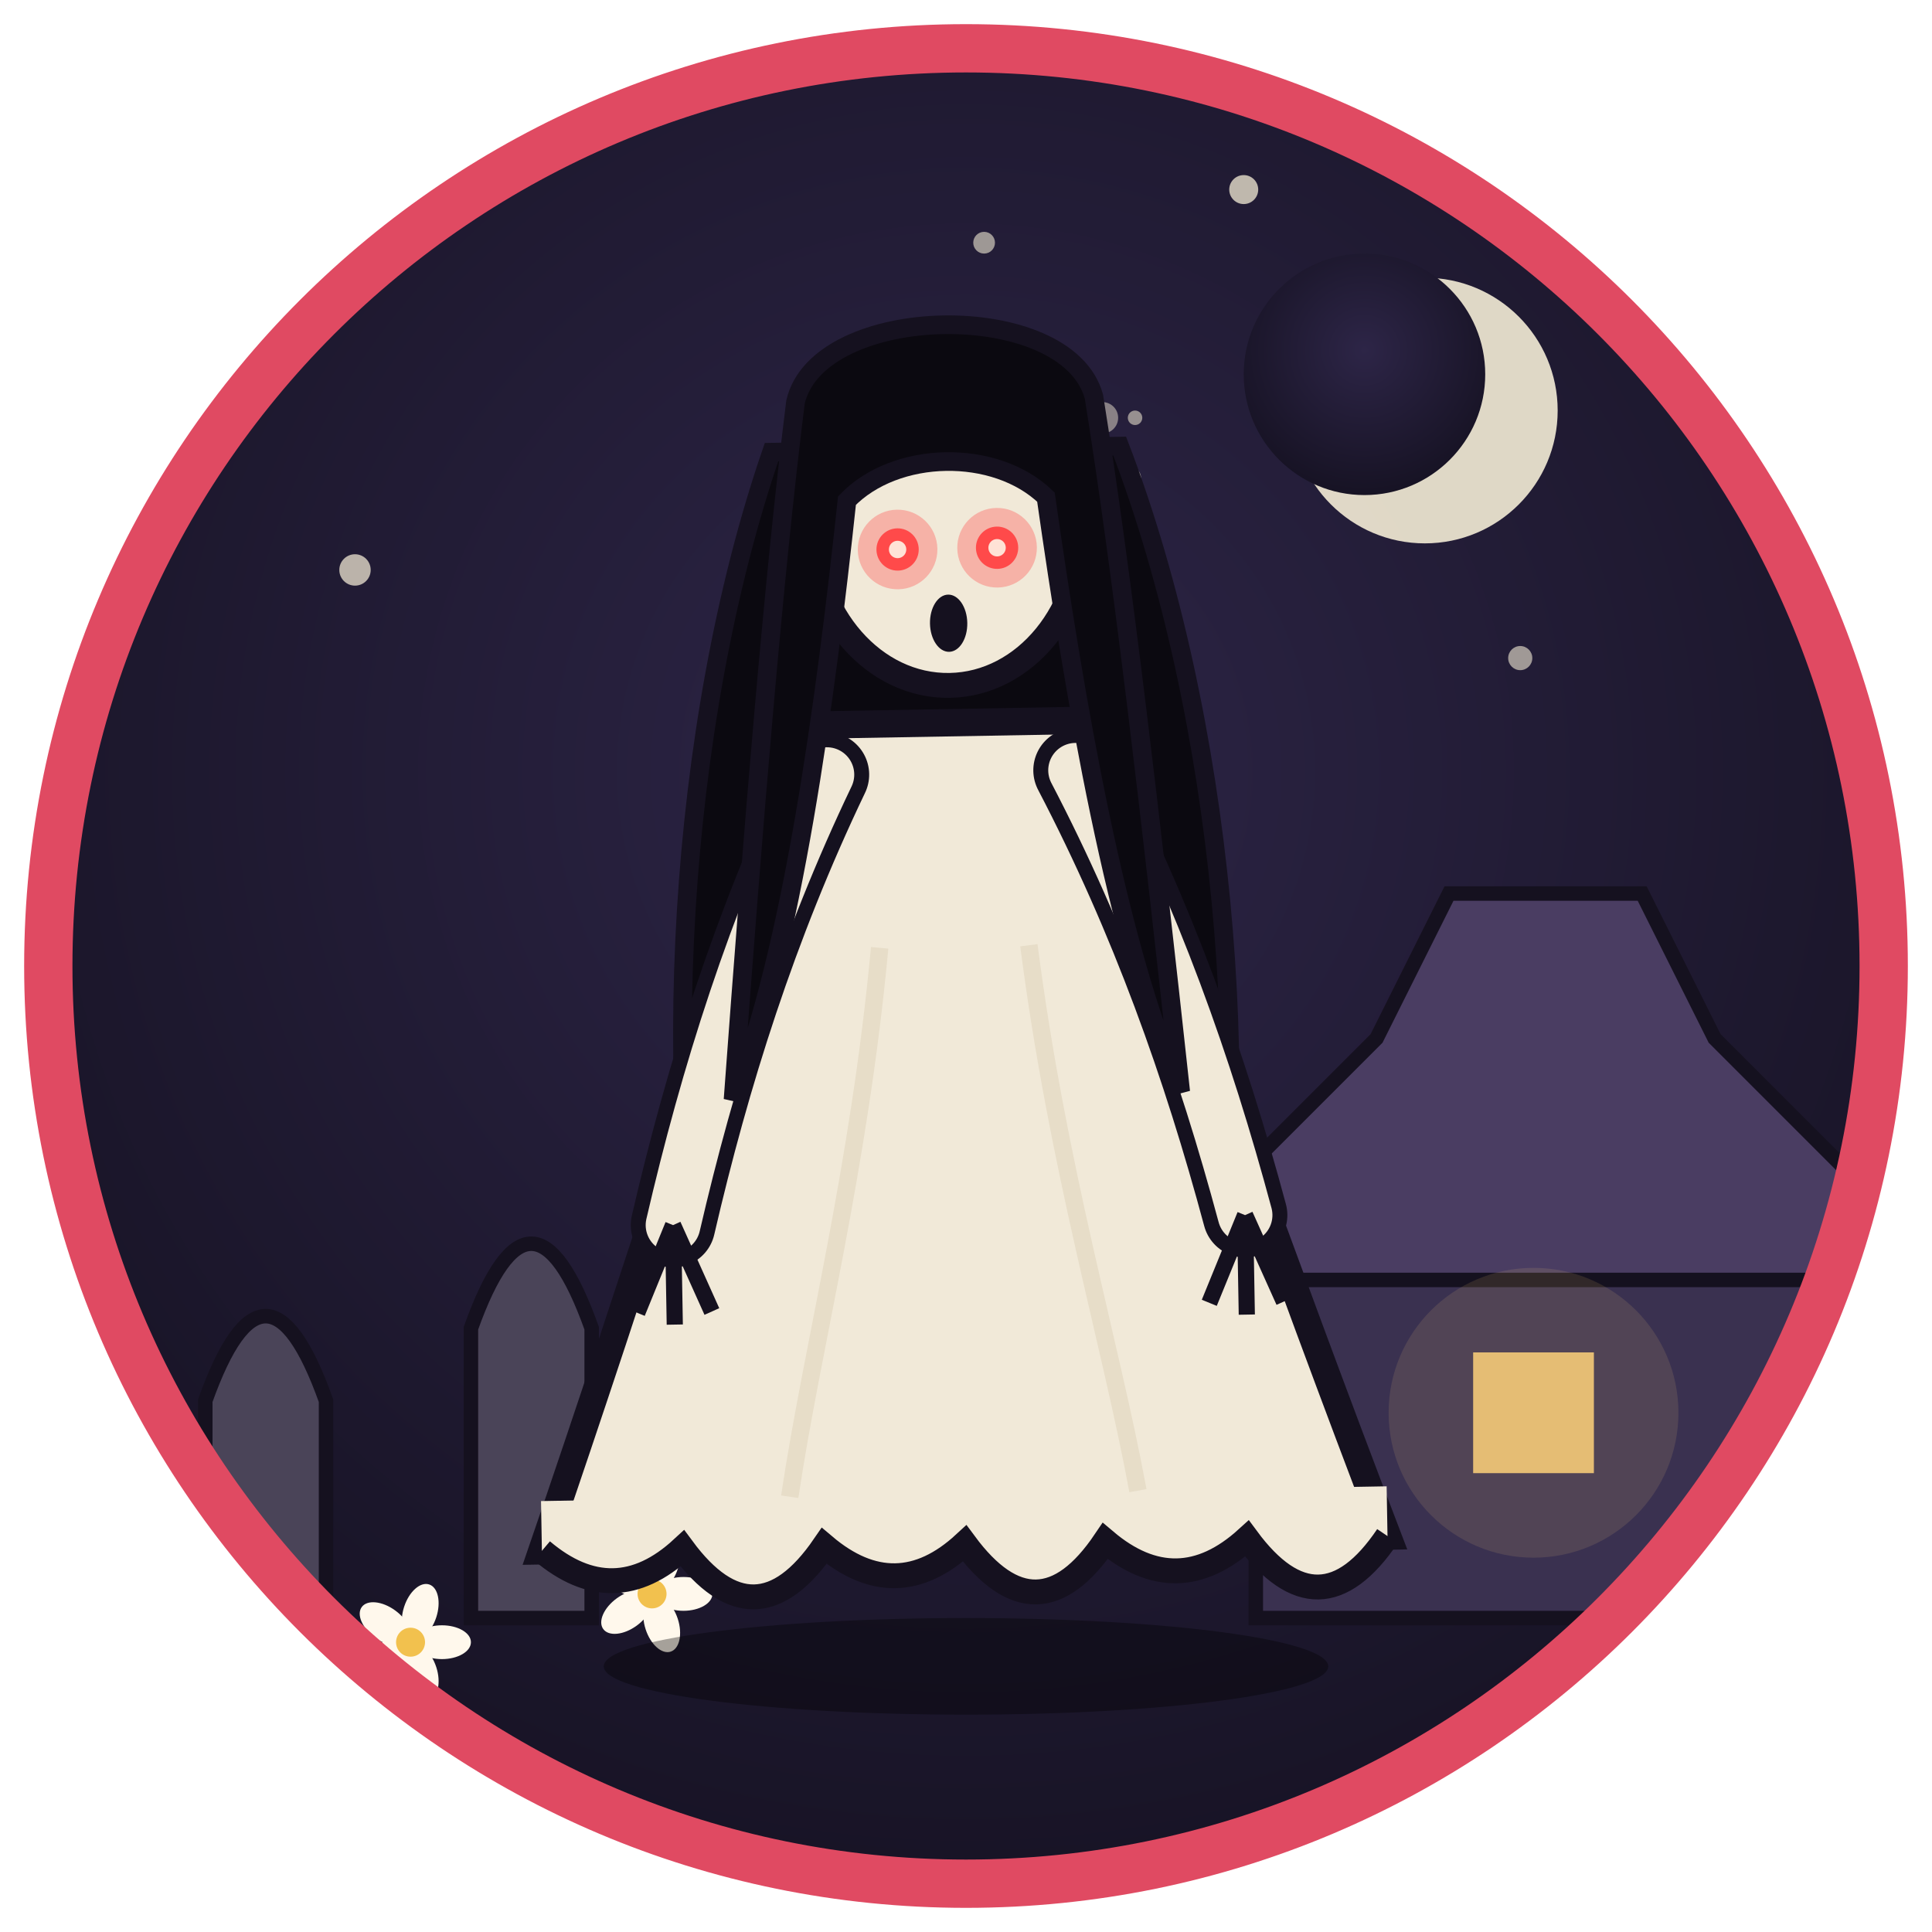
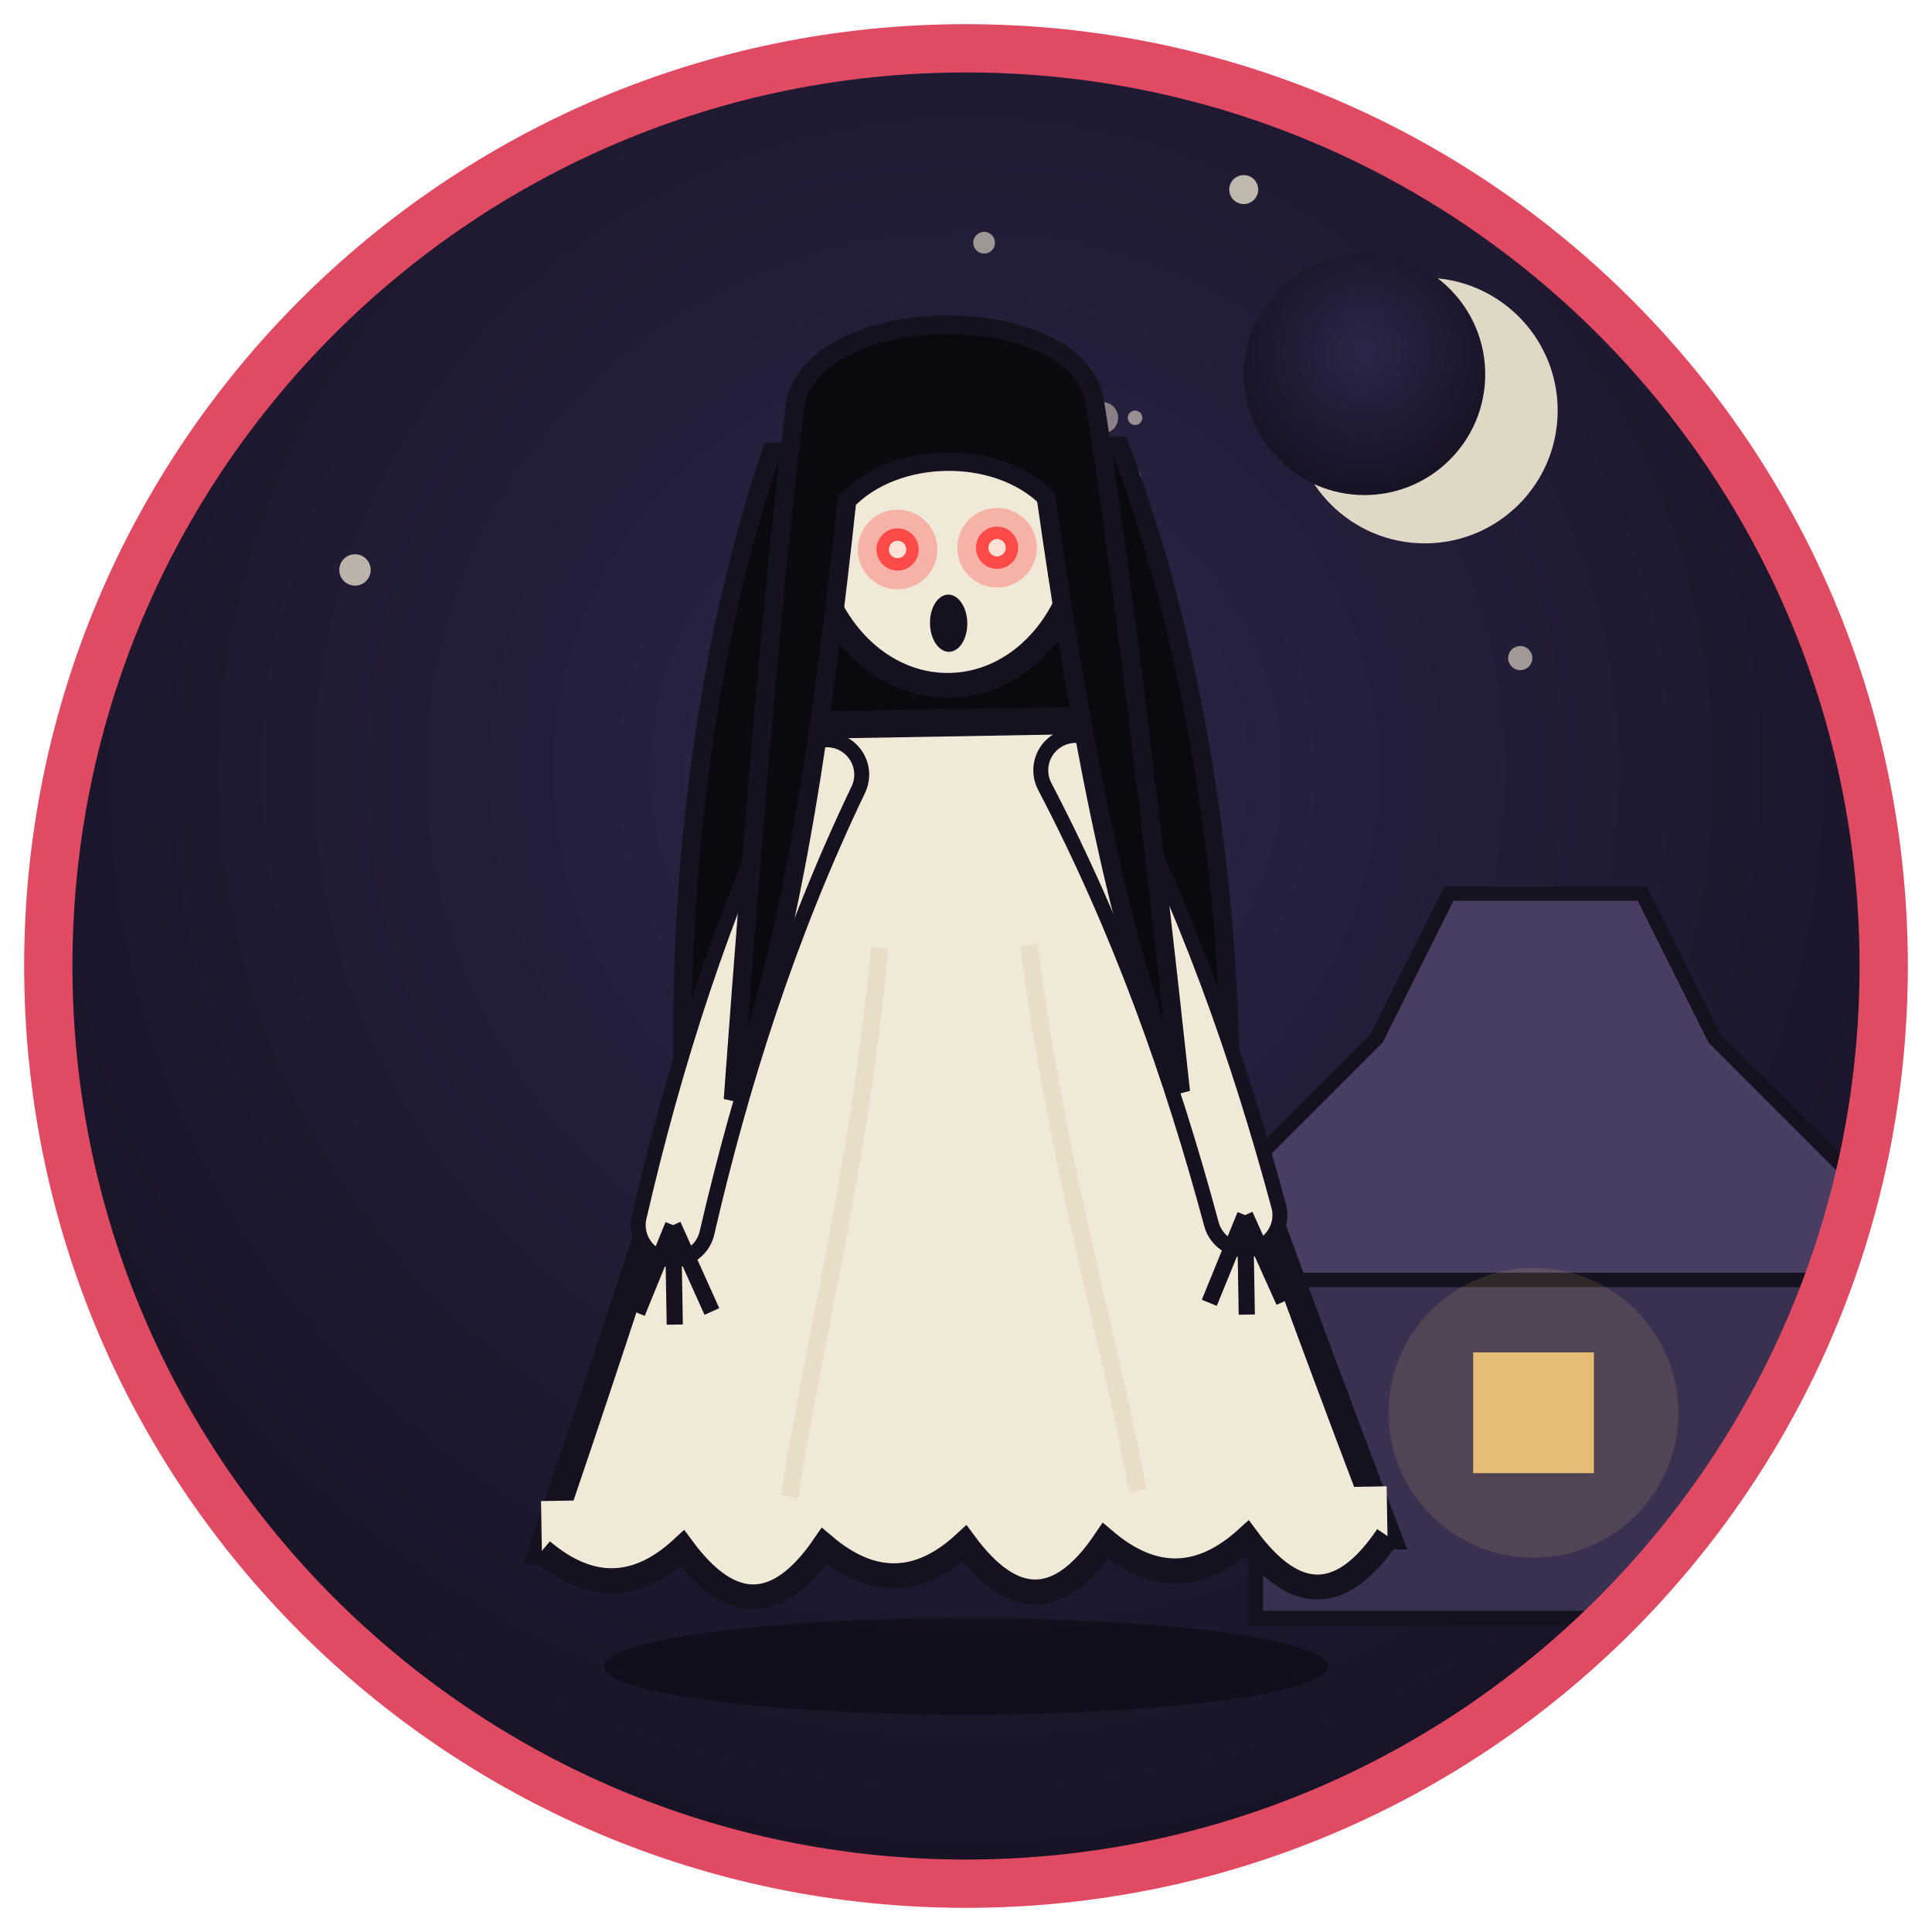
<svg xmlns="http://www.w3.org/2000/svg" viewBox="0 0 160 160" role="img" aria-labelledby="gf49c17-t">
  <defs>
    <radialGradient id="gf49c17-sky" cx="50%" cy="40%" r="75%">
      <stop offset="0" stop-color="#2d2547" />
      <stop offset="1" stop-color="#110e1b" />
    </radialGradient>
    <radialGradient id="gf49c17-glow">
      <stop offset="0" stop-color="#ffb347" stop-opacity="0.75" />
      <stop offset="1" stop-color="#ff6a2a" stop-opacity="0" />
    </radialGradient>
    <radialGradient id="gf49c17-dread">
      <stop offset="0" stop-color="#a3172d" stop-opacity="0.55" />
      <stop offset="1" stop-color="#a3172d" stop-opacity="0" />
    </radialGradient>
    <linearGradient id="gf49c17-fire" x1="0" y1="1" x2="0" y2="0">
      <stop offset="0" stop-color="#ffcf5a" />
      <stop offset="0.6" stop-color="#ff7a2a" />
      <stop offset="1" stop-color="#c8202a" />
    </linearGradient>
    <pattern id="poleng" width="8" height="8" patternUnits="userSpaceOnUse">
      <rect width="8" height="8" fill="#f2ead8" />
      <rect width="4" height="4" fill="#15111f" />
      <rect x="4" y="4" width="4" height="4" fill="#15111f" />
    </pattern>
    <clipPath id="gf49c17-disc">
      <circle cx="80" cy="80" r="76" />
    </clipPath>
  </defs>
  <g clip-path="url(#gf49c17-disc)">
    <rect width="160" height="160" fill="url(#gf49c17-sky)" />
    <circle cx="94.0" cy="34.6" r="0.6" fill="#f4ecd6" opacity="0.55" />
    <circle cx="93.5" cy="39.6" r="1.0" fill="#f4ecd6" opacity="0.60" />
    <circle cx="125.9" cy="54.5" r="1.0" fill="#f4ecd6" opacity="0.60" />
    <circle cx="103.0" cy="15.7" r="1.2" fill="#f4ecd6" opacity="0.75" />
    <circle cx="67.8" cy="45.9" r="0.7" fill="#f4ecd6" opacity="0.81" />
    <circle cx="29.4" cy="47.2" r="1.3" fill="#f4ecd6" opacity="0.73" />
    <circle cx="91.3" cy="34.6" r="1.3" fill="#f4ecd6" opacity="0.48" />
    <circle cx="81.5" cy="20.1" r="0.9" fill="#f4ecd6" opacity="0.59" />
    <circle cx="118.0" cy="34.0" r="11.0" fill="#f4ecd6" opacity="0.9" />
    <circle cx="113.0" cy="31.0" r="10.0" fill="url(#gf49c17-sky)" />
    <path d="M104 134 L104 104 L152 104 L152 134 Z" fill="#3a3150" stroke="#15111f" stroke-width="1.2" />
    <path d="M94 106 L114 86 L120 74 L136 74 L142 86 L162 106 Z" fill="#4a3d62" stroke="#15111f" stroke-width="1.2" />
    <rect x="122" y="112" width="10" height="10" fill="#ffd27a" opacity="0.85" />
    <circle cx="127.0" cy="117.0" r="12.0" fill="#ffd27a" opacity="0.12" />
-     <path d="M17 134 L17 116 Q22 102 27 116 L27 134 Z" fill="#4a4458" stroke="#15111f" stroke-width="1.2" />
-     <path d="M39 134 L39 110 Q44 96 49 110 L49 134 Z" fill="#4a4458" stroke="#15111f" stroke-width="1.2" />
-     <ellipse cx="16.6" cy="130.0" rx="2.4" ry="1.4" fill="#fff8ec" transform="rotate(0 16.6 130.0)" />
-     <ellipse cx="14.8" cy="132.5" rx="2.4" ry="1.4" fill="#fff8ec" transform="rotate(72 14.8 132.5)" />
-     <ellipse cx="11.9" cy="131.5" rx="2.4" ry="1.4" fill="#fff8ec" transform="rotate(144 11.9 131.5)" />
-     <ellipse cx="11.9" cy="128.5" rx="2.4" ry="1.4" fill="#fff8ec" transform="rotate(216 11.9 128.5)" />
-     <ellipse cx="14.8" cy="127.5" rx="2.4" ry="1.4" fill="#fff8ec" transform="rotate(288 14.8 127.5)" />
-     <circle cx="14.0" cy="130.0" r="1.2" fill="#f2c14e" />
-     <ellipse cx="56.6" cy="132.0" rx="2.4" ry="1.4" fill="#fff8ec" transform="rotate(0 56.6 132.0)" />
-     <ellipse cx="54.8" cy="134.5" rx="2.4" ry="1.4" fill="#fff8ec" transform="rotate(72 54.8 134.5)" />
-     <ellipse cx="51.9" cy="133.5" rx="2.4" ry="1.4" fill="#fff8ec" transform="rotate(144 51.9 133.5)" />
-     <ellipse cx="51.9" cy="130.5" rx="2.4" ry="1.4" fill="#fff8ec" transform="rotate(216 51.9 130.5)" />
-     <ellipse cx="54.8" cy="129.5" rx="2.4" ry="1.4" fill="#fff8ec" transform="rotate(288 54.8 129.5)" />
-     <circle cx="54.0" cy="132.0" r="1.2" fill="#f2c14e" />
-     <ellipse cx="36.6" cy="136.0" rx="2.4" ry="1.4" fill="#fff8ec" transform="rotate(0 36.6 136.0)" />
-     <ellipse cx="34.8" cy="138.5" rx="2.4" ry="1.4" fill="#fff8ec" transform="rotate(72 34.8 138.5)" />
-     <ellipse cx="31.9" cy="137.5" rx="2.4" ry="1.4" fill="#fff8ec" transform="rotate(144 31.9 137.5)" />
-     <ellipse cx="31.9" cy="134.5" rx="2.4" ry="1.4" fill="#fff8ec" transform="rotate(216 31.9 134.5)" />
-     <ellipse cx="34.8" cy="133.5" rx="2.4" ry="1.4" fill="#fff8ec" transform="rotate(288 34.8 133.5)" />
-     <circle cx="34.0" cy="136.0" r="1.2" fill="#f2c14e" />
    <ellipse cx="80.0" cy="138.0" rx="30.0" ry="4.0" fill="#000000" opacity="0.35" />
    <g transform="translate(80 134) rotate(-1.0) scale(1.030) translate(-80 -134)">
      <path d="M66 40 C58 62 56 92 60 112 L100 112 C104 92 102 62 94 40 Z" fill="#0b0910" stroke="#15111f" stroke-width="1.5" />
      <path d="M69 62 C62 82 54 106 46 128 L114 128 C106 106 98 82 91 62 Z" fill="#f1e9d8" stroke="#15111f" stroke-width="2.2" />
      <path d="M46 128 Q51.7 133 57.3 128 Q63.0 136 68.7 128 Q74.4 133 80.0 128 Q85.7 136 91.3 128 Q97.0 133 102.7 128 Q108.4 136 114.0 128 L114 124 L46 124 Z" fill="#f1e9d8" />
      <path d="M46 128 Q51.7 133 57.3 128 Q63.0 136 68.7 128 Q74.4 133 80.0 128 Q85.7 136 91.3 128 Q97.0 133 102.7 128 Q108.4 136 114.0 128" fill="none" stroke="#15111f" stroke-width="2" />
      <path d="M74 80 C72 98 68 112 66 124 M86 80 C88 98 92 112 94 124" fill="none" stroke="#d4c6aa" stroke-width="1.4" opacity="0.35" />
      <path d="M70 66 C64 78 60 90 57 102" fill="none" stroke="#15111f" stroke-width="6.8" stroke-linecap="round" />
      <path d="M70 66 C64 78 60 90 57 102" fill="none" stroke="#f1e9d8" stroke-width="4.4" stroke-linecap="round" />
      <path d="M90 66 C96 78 100 90 103 102" fill="none" stroke="#15111f" stroke-width="6.8" stroke-linecap="round" />
      <path d="M90 66 C96 78 100 90 103 102" fill="none" stroke="#f1e9d8" stroke-width="4.4" stroke-linecap="round" />
      <path d="M57 102 l-3 7 M57 102 l0 8 M57 102 l3 7 M103 102 l-3 7 M103 102 l0 8 M103 102 l3 7" fill="none" stroke="#15111f" stroke-width="1.3" />
      <ellipse cx="80.0" cy="46.0" rx="11.0" ry="13.0" fill="#f1e9d8" stroke="#15111f" stroke-width="2" />
      <path d="M68 36 C70 28 90 28 92 36 C94 50 96 70 98 92 C93 80 90 60 88 44 C84 40 76 40 72 44 C70 60 67 80 62 92 C64 70 66 50 68 36 Z" fill="#0b0910" stroke="#15111f" stroke-width="1.5" />
      <circle cx="76.0" cy="48.0" r="3.2" fill="#ff4a4a" opacity="0.35" />
      <circle cx="76.0" cy="48.0" r="1.7" fill="#ff4a4a" />
      <circle cx="76.0" cy="48.0" r="0.7" fill="#ffe2d6" />
      <circle cx="84.0" cy="48.0" r="3.2" fill="#ff4a4a" opacity="0.35" />
      <circle cx="84.0" cy="48.0" r="1.7" fill="#ff4a4a" />
      <circle cx="84.0" cy="48.0" r="0.7" fill="#ffe2d6" />
      <ellipse cx="80.0" cy="54.0" rx="1.5" ry="2.3" fill="#15111f" />
    </g>
  </g>
  <circle cx="80" cy="80" r="76" fill="none" stroke="#e04a62" stroke-width="4" />
</svg>
